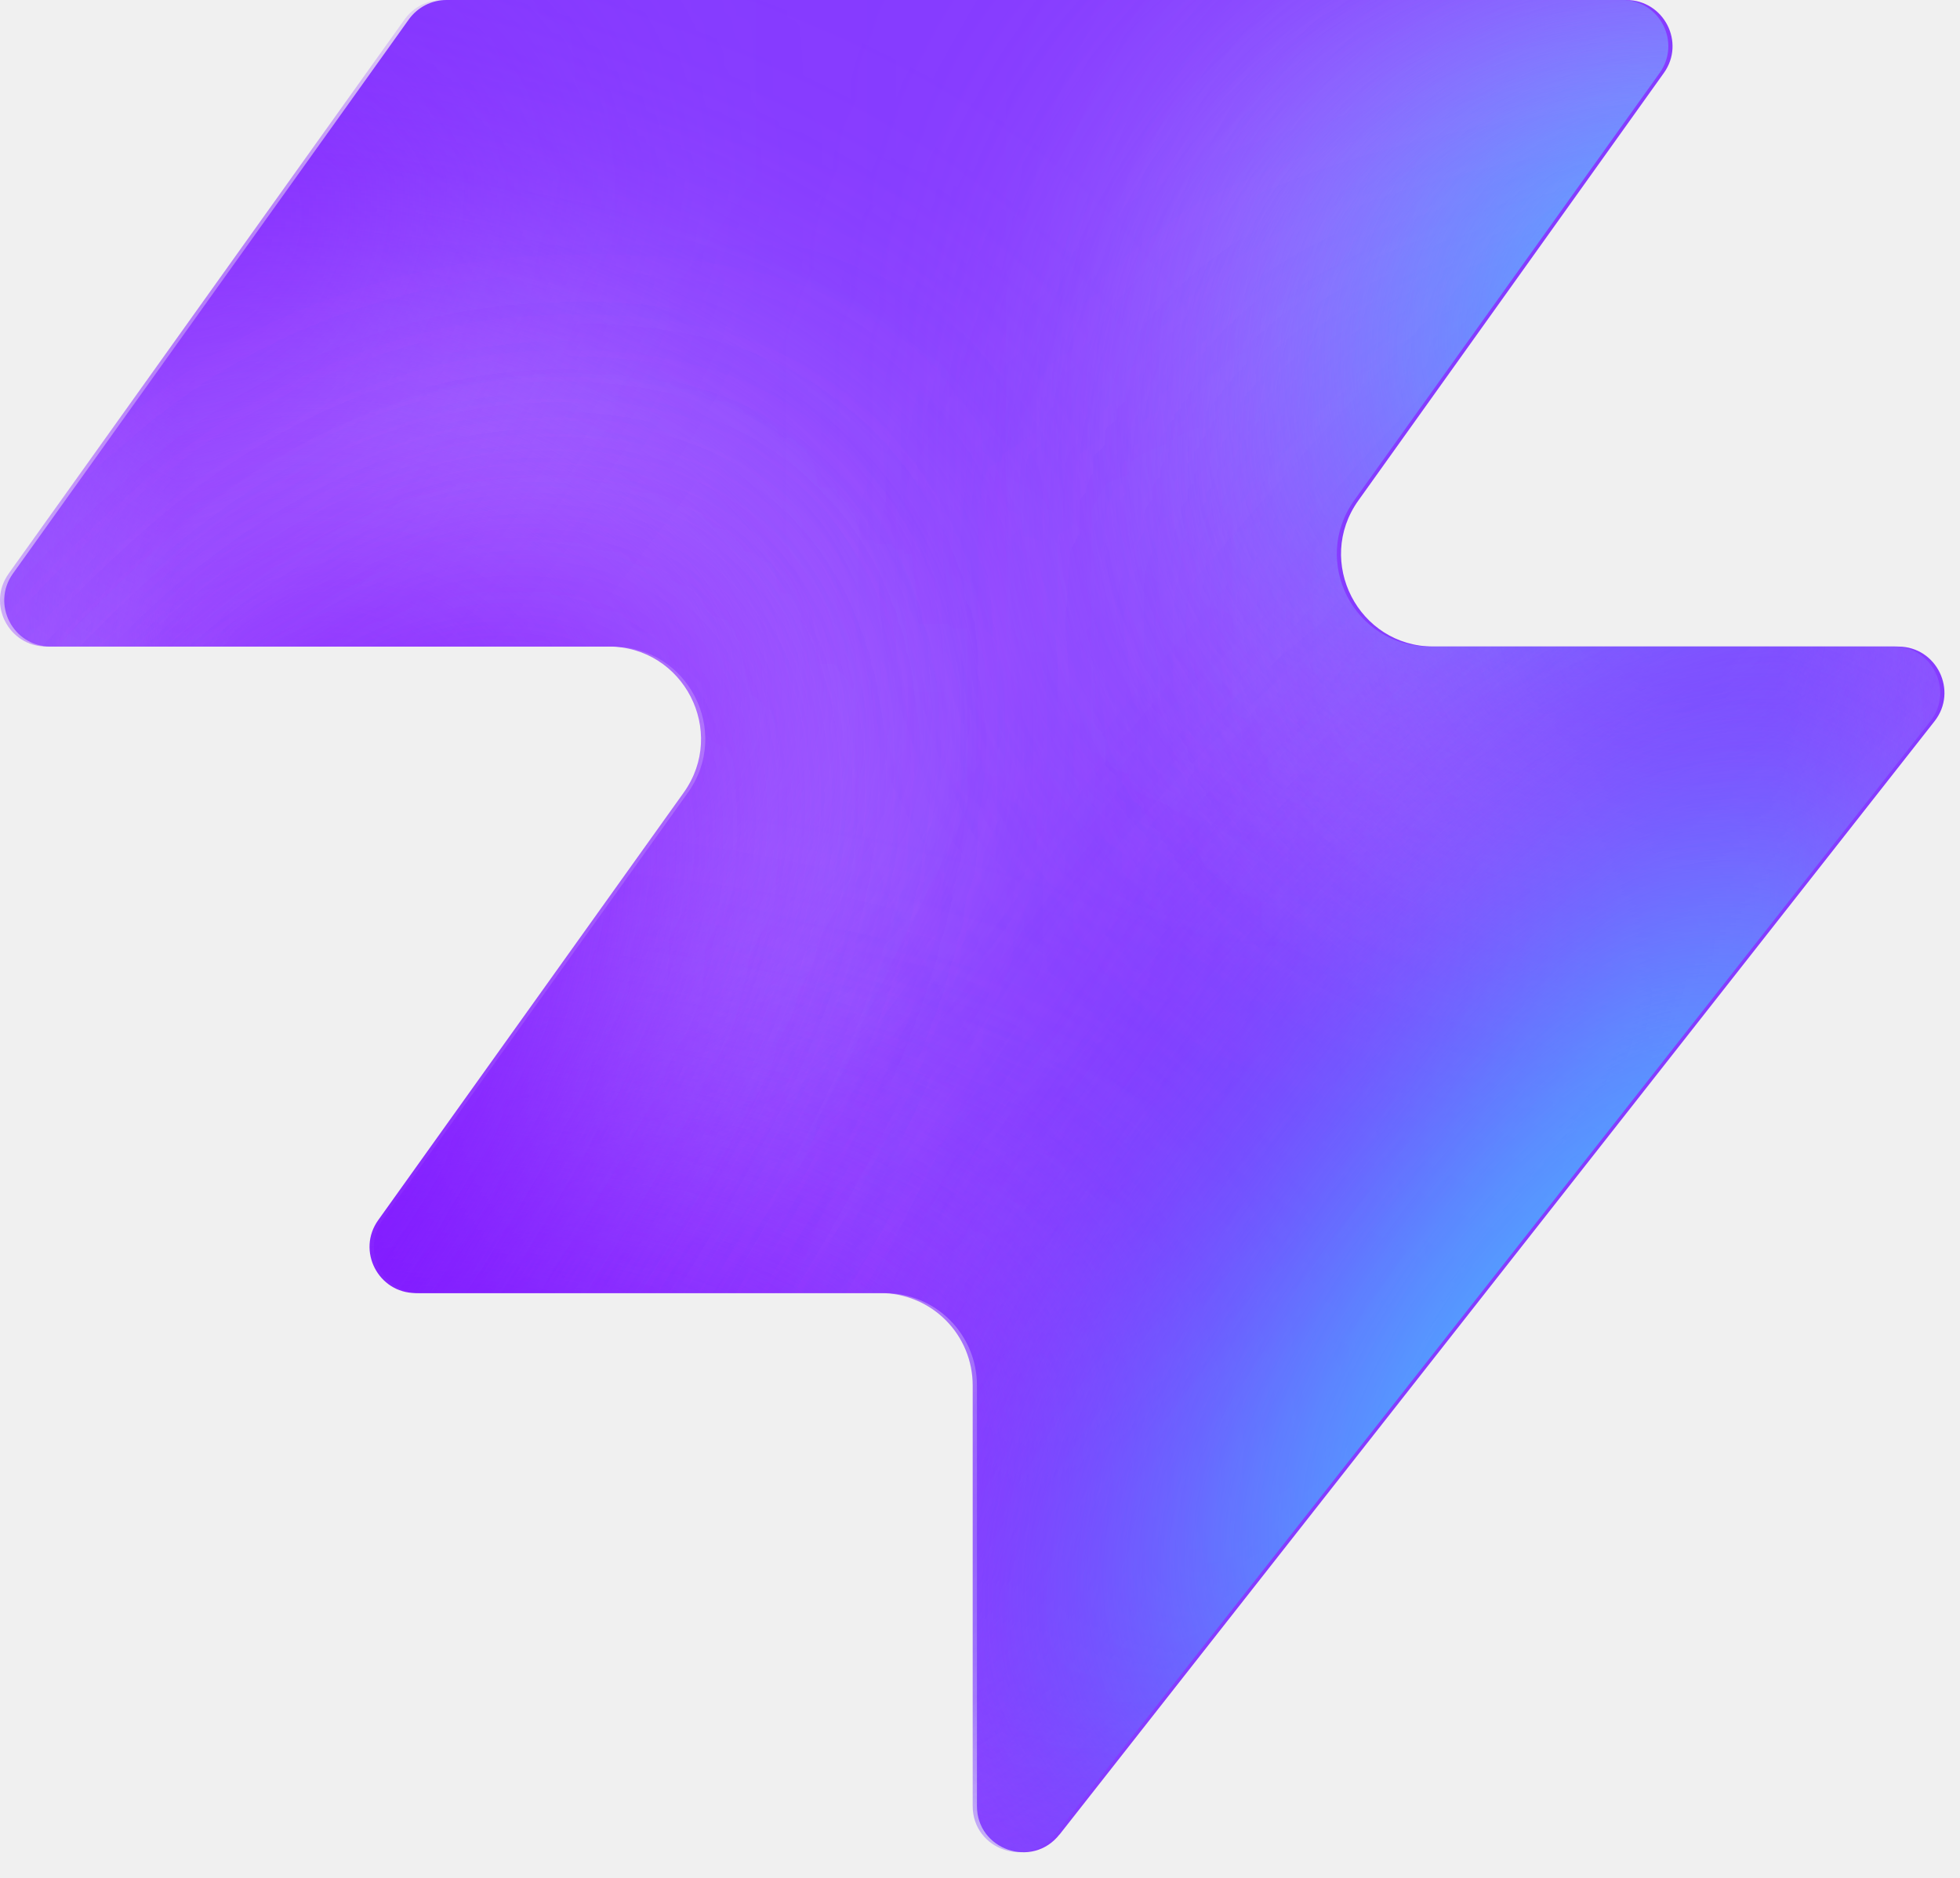
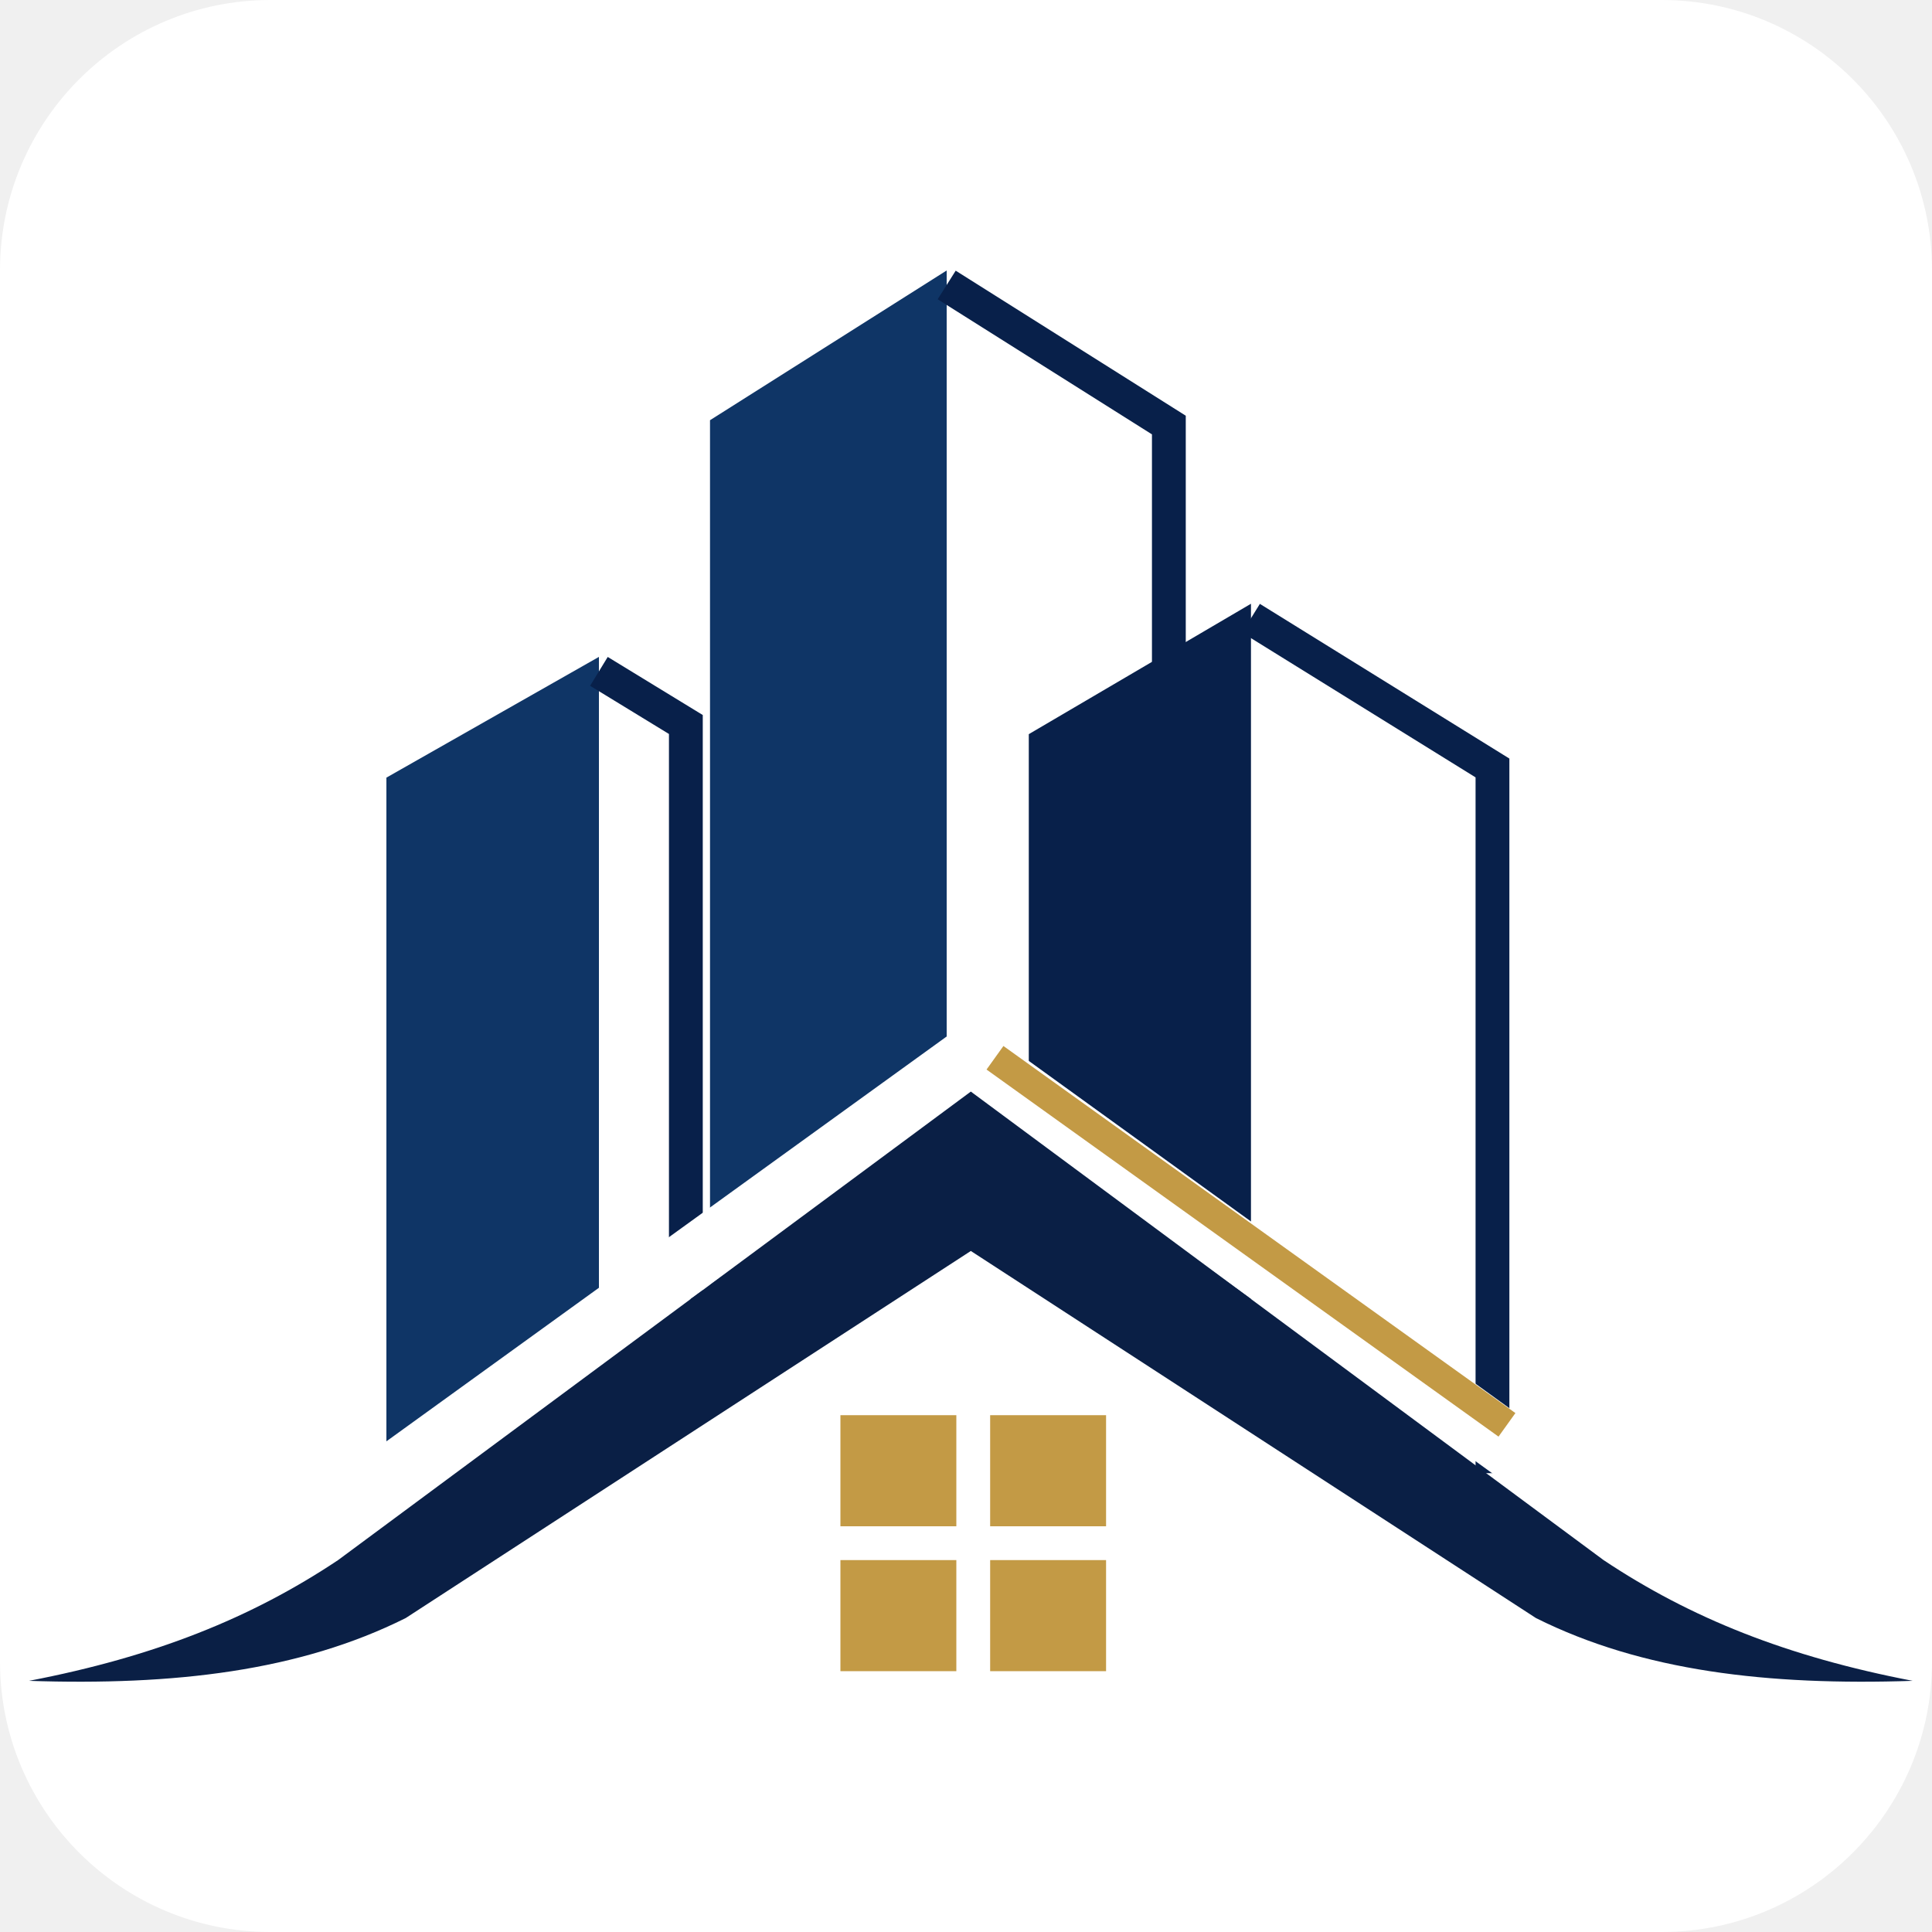
- <svg xmlns="http://www.w3.org/2000/svg" width="48" height="46" fill="none" viewBox="0 0 48 46">
-   <path fill="#863bff" d="M25.946 44.938c-.664.845-2.021.375-2.021-.698V33.937a2.26 2.26 0 0 0-2.262-2.262H10.287c-.92 0-1.456-1.04-.92-1.788l7.48-10.471c1.07-1.497 0-3.578-1.842-3.578H1.237c-.92 0-1.456-1.04-.92-1.788L10.013.474c.214-.297.556-.474.92-.474h28.894c.92 0 1.456 1.04.92 1.788l-7.48 10.471c-1.07 1.498 0 3.579 1.842 3.579h11.377c.943 0 1.473 1.088.89 1.83L25.947 44.94z" style="fill:#863bff;fill:color(display-p3 .525 .23 1);fill-opacity:1" />
-   <mask id="a" width="48" height="46" x="0" y="0" maskUnits="userSpaceOnUse" style="mask-type:alpha">
-     <path fill="#000" d="M25.842 44.938c-.664.844-2.021.375-2.021-.698V33.937a2.26 2.26 0 0 0-2.262-2.262H10.183c-.92 0-1.456-1.04-.92-1.788l7.48-10.471c1.07-1.498 0-3.579-1.842-3.579H1.133c-.92 0-1.456-1.04-.92-1.787L9.91.473c.214-.297.556-.474.92-.474h28.894c.92 0 1.456 1.04.92 1.788l-7.48 10.471c-1.07 1.498 0 3.578 1.842 3.578h11.377c.943 0 1.473 1.088.89 1.832L25.843 44.94z" style="fill:#000;fill-opacity:1" />
-   </mask>
-   <g mask="url(#a)">
-     <g filter="url(#b)">
-       <ellipse cx="5.508" cy="14.704" fill="#ede6ff" rx="5.508" ry="14.704" style="fill:#ede6ff;fill:color(display-p3 .927 .903 1);fill-opacity:1" transform="matrix(.00324 1 1 -.00324 -4.47 31.516)" />
-     </g>
-     <g filter="url(#c)">
-       <ellipse cx="10.399" cy="29.851" fill="#ede6ff" rx="10.399" ry="29.851" style="fill:#ede6ff;fill:color(display-p3 .927 .903 1);fill-opacity:1" transform="matrix(.00324 1 1 -.00324 -39.328 7.883)" />
-     </g>
-     <g filter="url(#d)">
-       <ellipse cx="5.508" cy="30.487" fill="#7e14ff" rx="5.508" ry="30.487" style="fill:#7e14ff;fill:color(display-p3 .492 .077 1);fill-opacity:1" transform="rotate(89.814 -25.913 -14.639)scale(1 -1)" />
-     </g>
-     <g filter="url(#e)">
-       <ellipse cx="5.508" cy="30.599" fill="#7e14ff" rx="5.508" ry="30.599" style="fill:#7e14ff;fill:color(display-p3 .492 .077 1);fill-opacity:1" transform="rotate(89.814 -32.644 -3.334)scale(1 -1)" />
-     </g>
-     <g filter="url(#f)">
-       <ellipse cx="5.508" cy="30.599" fill="#7e14ff" rx="5.508" ry="30.599" style="fill:#7e14ff;fill:color(display-p3 .492 .077 1);fill-opacity:1" transform="matrix(.00324 1 1 -.00324 -34.34 30.47)" />
-     </g>
-     <g filter="url(#g)">
-       <ellipse cx="14.072" cy="22.078" fill="#ede6ff" rx="14.072" ry="22.078" style="fill:#ede6ff;fill:color(display-p3 .927 .903 1);fill-opacity:1" transform="rotate(93.35 24.506 48.493)scale(-1 1)" />
-     </g>
-     <g filter="url(#h)">
-       <ellipse cx="3.47" cy="21.501" fill="#7e14ff" rx="3.47" ry="21.501" style="fill:#7e14ff;fill:color(display-p3 .492 .077 1);fill-opacity:1" transform="rotate(89.009 28.708 47.59)scale(-1 1)" />
-     </g>
-     <g filter="url(#i)">
-       <ellipse cx="3.47" cy="21.501" fill="#7e14ff" rx="3.47" ry="21.501" style="fill:#7e14ff;fill:color(display-p3 .492 .077 1);fill-opacity:1" transform="rotate(89.009 28.708 47.59)scale(-1 1)" />
-     </g>
-     <g filter="url(#j)">
-       <ellipse cx=".387" cy="8.972" fill="#7e14ff" rx="4.407" ry="29.108" style="fill:#7e14ff;fill:color(display-p3 .492 .077 1);fill-opacity:1" transform="rotate(39.51 .387 8.972)" />
-     </g>
-     <g filter="url(#k)">
-       <ellipse cx="47.523" cy="-6.092" fill="#7e14ff" rx="4.407" ry="29.108" style="fill:#7e14ff;fill:color(display-p3 .492 .077 1);fill-opacity:1" transform="rotate(37.892 47.523 -6.092)" />
-     </g>
-     <g filter="url(#l)">
-       <ellipse cx="41.412" cy="6.333" fill="#47bfff" rx="5.971" ry="9.665" style="fill:#47bfff;fill:color(display-p3 .28 .748 1);fill-opacity:1" transform="rotate(37.892 41.412 6.333)" />
-     </g>
-     <g filter="url(#m)">
-       <ellipse cx="-1.879" cy="38.332" fill="#7e14ff" rx="4.407" ry="29.108" style="fill:#7e14ff;fill:color(display-p3 .492 .077 1);fill-opacity:1" transform="rotate(37.892 -1.88 38.332)" />
-     </g>
-     <g filter="url(#n)">
-       <ellipse cx="-1.879" cy="38.332" fill="#7e14ff" rx="4.407" ry="29.108" style="fill:#7e14ff;fill:color(display-p3 .492 .077 1);fill-opacity:1" transform="rotate(37.892 -1.88 38.332)" />
-     </g>
-     <g filter="url(#o)">
-       <ellipse cx="35.651" cy="29.907" fill="#7e14ff" rx="4.407" ry="29.108" style="fill:#7e14ff;fill:color(display-p3 .492 .077 1);fill-opacity:1" transform="rotate(37.892 35.651 29.907)" />
-     </g>
-     <g filter="url(#p)">
-       <ellipse cx="38.418" cy="32.4" fill="#47bfff" rx="5.971" ry="15.297" style="fill:#47bfff;fill:color(display-p3 .28 .748 1);fill-opacity:1" transform="rotate(37.892 38.418 32.4)" />
-     </g>
-   </g>
-   <defs>
-     <filter id="b" width="60.045" height="41.654" x="-19.77" y="16.149" color-interpolation-filters="sRGB" filterUnits="userSpaceOnUse">
-       <feFlood flood-opacity="0" result="BackgroundImageFix" />
-       <feBlend in="SourceGraphic" in2="BackgroundImageFix" result="shape" />
-       <feGaussianBlur result="effect1_foregroundBlur_2002_17158" stdDeviation="7.659" />
-     </filter>
-     <filter id="c" width="90.34" height="51.437" x="-54.613" y="-7.533" color-interpolation-filters="sRGB" filterUnits="userSpaceOnUse">
-       <feFlood flood-opacity="0" result="BackgroundImageFix" />
-       <feBlend in="SourceGraphic" in2="BackgroundImageFix" result="shape" />
-       <feGaussianBlur result="effect1_foregroundBlur_2002_17158" stdDeviation="7.659" />
-     </filter>
-     <filter id="d" width="79.355" height="29.4" x="-49.64" y="2.03" color-interpolation-filters="sRGB" filterUnits="userSpaceOnUse">
-       <feFlood flood-opacity="0" result="BackgroundImageFix" />
-       <feBlend in="SourceGraphic" in2="BackgroundImageFix" result="shape" />
-       <feGaussianBlur result="effect1_foregroundBlur_2002_17158" stdDeviation="4.596" />
-     </filter>
-     <filter id="e" width="79.579" height="29.4" x="-45.045" y="20.029" color-interpolation-filters="sRGB" filterUnits="userSpaceOnUse">
-       <feFlood flood-opacity="0" result="BackgroundImageFix" />
-       <feBlend in="SourceGraphic" in2="BackgroundImageFix" result="shape" />
-       <feGaussianBlur result="effect1_foregroundBlur_2002_17158" stdDeviation="4.596" />
-     </filter>
-     <filter id="f" width="79.579" height="29.4" x="-43.513" y="21.178" color-interpolation-filters="sRGB" filterUnits="userSpaceOnUse">
-       <feFlood flood-opacity="0" result="BackgroundImageFix" />
-       <feBlend in="SourceGraphic" in2="BackgroundImageFix" result="shape" />
-       <feGaussianBlur result="effect1_foregroundBlur_2002_17158" stdDeviation="4.596" />
-     </filter>
-     <filter id="g" width="74.749" height="58.852" x="15.756" y="-17.901" color-interpolation-filters="sRGB" filterUnits="userSpaceOnUse">
-       <feFlood flood-opacity="0" result="BackgroundImageFix" />
-       <feBlend in="SourceGraphic" in2="BackgroundImageFix" result="shape" />
-       <feGaussianBlur result="effect1_foregroundBlur_2002_17158" stdDeviation="7.659" />
-     </filter>
-     <filter id="h" width="61.377" height="25.362" x="23.548" y="2.284" color-interpolation-filters="sRGB" filterUnits="userSpaceOnUse">
-       <feFlood flood-opacity="0" result="BackgroundImageFix" />
-       <feBlend in="SourceGraphic" in2="BackgroundImageFix" result="shape" />
-       <feGaussianBlur result="effect1_foregroundBlur_2002_17158" stdDeviation="4.596" />
-     </filter>
-     <filter id="i" width="61.377" height="25.362" x="23.548" y="2.284" color-interpolation-filters="sRGB" filterUnits="userSpaceOnUse">
-       <feFlood flood-opacity="0" result="BackgroundImageFix" />
-       <feBlend in="SourceGraphic" in2="BackgroundImageFix" result="shape" />
-       <feGaussianBlur result="effect1_foregroundBlur_2002_17158" stdDeviation="4.596" />
-     </filter>
-     <filter id="j" width="56.045" height="63.649" x="-27.636" y="-22.853" color-interpolation-filters="sRGB" filterUnits="userSpaceOnUse">
-       <feFlood flood-opacity="0" result="BackgroundImageFix" />
-       <feBlend in="SourceGraphic" in2="BackgroundImageFix" result="shape" />
-       <feGaussianBlur result="effect1_foregroundBlur_2002_17158" stdDeviation="4.596" />
-     </filter>
-     <filter id="k" width="54.814" height="64.646" x="20.116" y="-38.415" color-interpolation-filters="sRGB" filterUnits="userSpaceOnUse">
-       <feFlood flood-opacity="0" result="BackgroundImageFix" />
-       <feBlend in="SourceGraphic" in2="BackgroundImageFix" result="shape" />
-       <feGaussianBlur result="effect1_foregroundBlur_2002_17158" stdDeviation="4.596" />
-     </filter>
-     <filter id="l" width="33.541" height="35.313" x="24.641" y="-11.323" color-interpolation-filters="sRGB" filterUnits="userSpaceOnUse">
-       <feFlood flood-opacity="0" result="BackgroundImageFix" />
-       <feBlend in="SourceGraphic" in2="BackgroundImageFix" result="shape" />
-       <feGaussianBlur result="effect1_foregroundBlur_2002_17158" stdDeviation="4.596" />
-     </filter>
-     <filter id="m" width="54.814" height="64.646" x="-29.286" y="6.009" color-interpolation-filters="sRGB" filterUnits="userSpaceOnUse">
-       <feFlood flood-opacity="0" result="BackgroundImageFix" />
-       <feBlend in="SourceGraphic" in2="BackgroundImageFix" result="shape" />
-       <feGaussianBlur result="effect1_foregroundBlur_2002_17158" stdDeviation="4.596" />
-     </filter>
-     <filter id="n" width="54.814" height="64.646" x="-29.286" y="6.009" color-interpolation-filters="sRGB" filterUnits="userSpaceOnUse">
-       <feFlood flood-opacity="0" result="BackgroundImageFix" />
-       <feBlend in="SourceGraphic" in2="BackgroundImageFix" result="shape" />
-       <feGaussianBlur result="effect1_foregroundBlur_2002_17158" stdDeviation="4.596" />
-     </filter>
-     <filter id="o" width="54.814" height="64.646" x="8.244" y="-2.416" color-interpolation-filters="sRGB" filterUnits="userSpaceOnUse">
-       <feFlood flood-opacity="0" result="BackgroundImageFix" />
-       <feBlend in="SourceGraphic" in2="BackgroundImageFix" result="shape" />
-       <feGaussianBlur result="effect1_foregroundBlur_2002_17158" stdDeviation="4.596" />
-     </filter>
-     <filter id="p" width="39.409" height="43.623" x="18.713" y="10.588" color-interpolation-filters="sRGB" filterUnits="userSpaceOnUse">
-       <feFlood flood-opacity="0" result="BackgroundImageFix" />
-       <feBlend in="SourceGraphic" in2="BackgroundImageFix" result="shape" />
-       <feGaussianBlur result="effect1_foregroundBlur_2002_17158" stdDeviation="4.596" />
-     </filter>
-   </defs>
+ <svg xmlns="http://www.w3.org/2000/svg" viewBox="80 103 400 400" width="400" height="400" role="img" aria-label="Nirvana Builders">
+   <rect x="80" y="103" width="400" height="400" rx="56" fill="#FFFFFF" />
+   <path d="M160 264 L204 239 L204 380 L160 408 Z" fill="#0F3566" />
+   <path d="M204 242 L222 253 L222 372" fill="none" stroke="#08204A" stroke-width="7" stroke-linejoin="miter" />
+   <path d="M227 190 L276 159 L276 336 L227 372 Z" fill="#0F3566" />
+   <path d="M276 162 L322 191 L322 340" fill="none" stroke="#08204A" stroke-width="7" stroke-linejoin="miter" />
+   <path d="M293 255 L339 228 L339 378 L293 345 Z" fill="#08204A" />
+   <path d="M339 231 L389 262 L389 408" fill="none" stroke="#08204A" stroke-width="7" stroke-linejoin="miter" />
+   <path d="M126 434 L281 322 L436 434" fill="none" stroke="#FFFFFF" stroke-width="13" />
+   <path d="M286 322 L392 398" fill="none" stroke="#C39A45" stroke-width="6" />
+   <path d="M86 451 C112 446 132 438 150 426 L281 329 L412 426 C430 438 450 446 476 451 C446 452 420 449 398 438 L281 362 L164 438 C142 449 116 452 86 451 Z" fill="#0A1F45" />
+   <rect x="254" y="396" width="24" height="23" fill="#C39A45" />
+   <rect x="254" y="426" width="24" height="23" fill="#C39A45" />
+   <rect x="285" y="396" width="24" height="23" fill="#C39A45" />
+   <rect x="285" y="426" width="24" height="23" fill="#C39A45" />
</svg>
